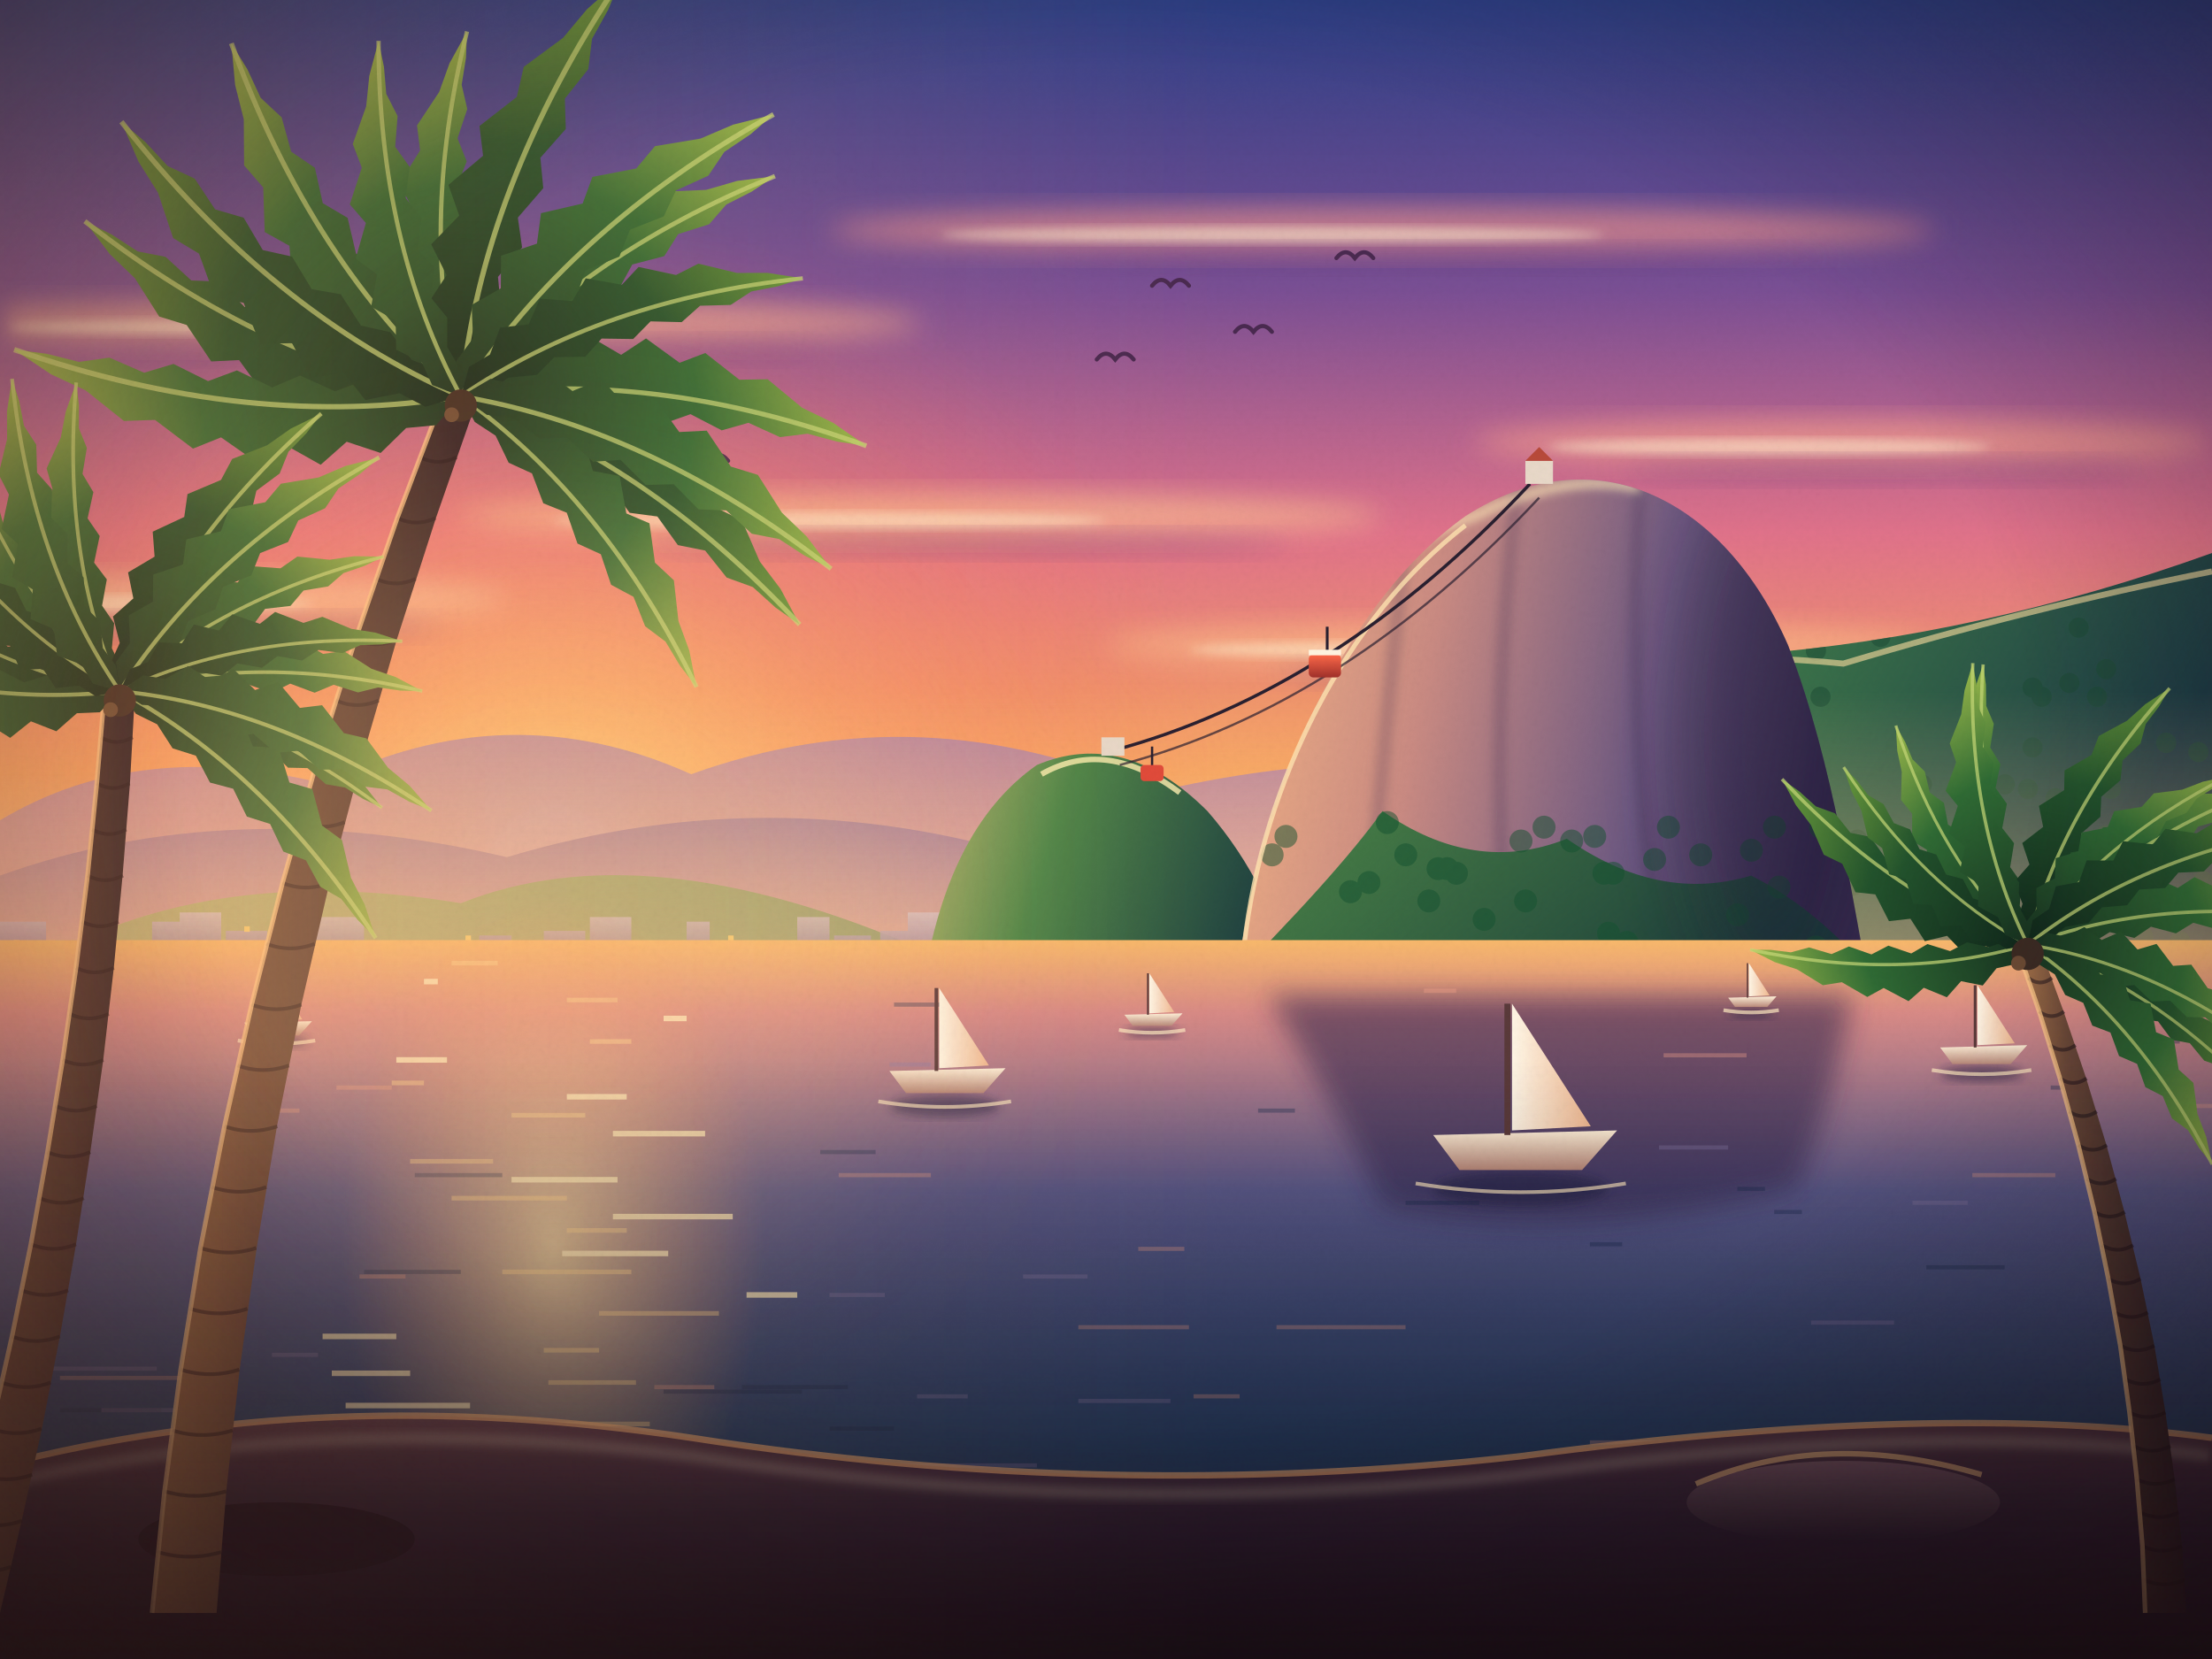
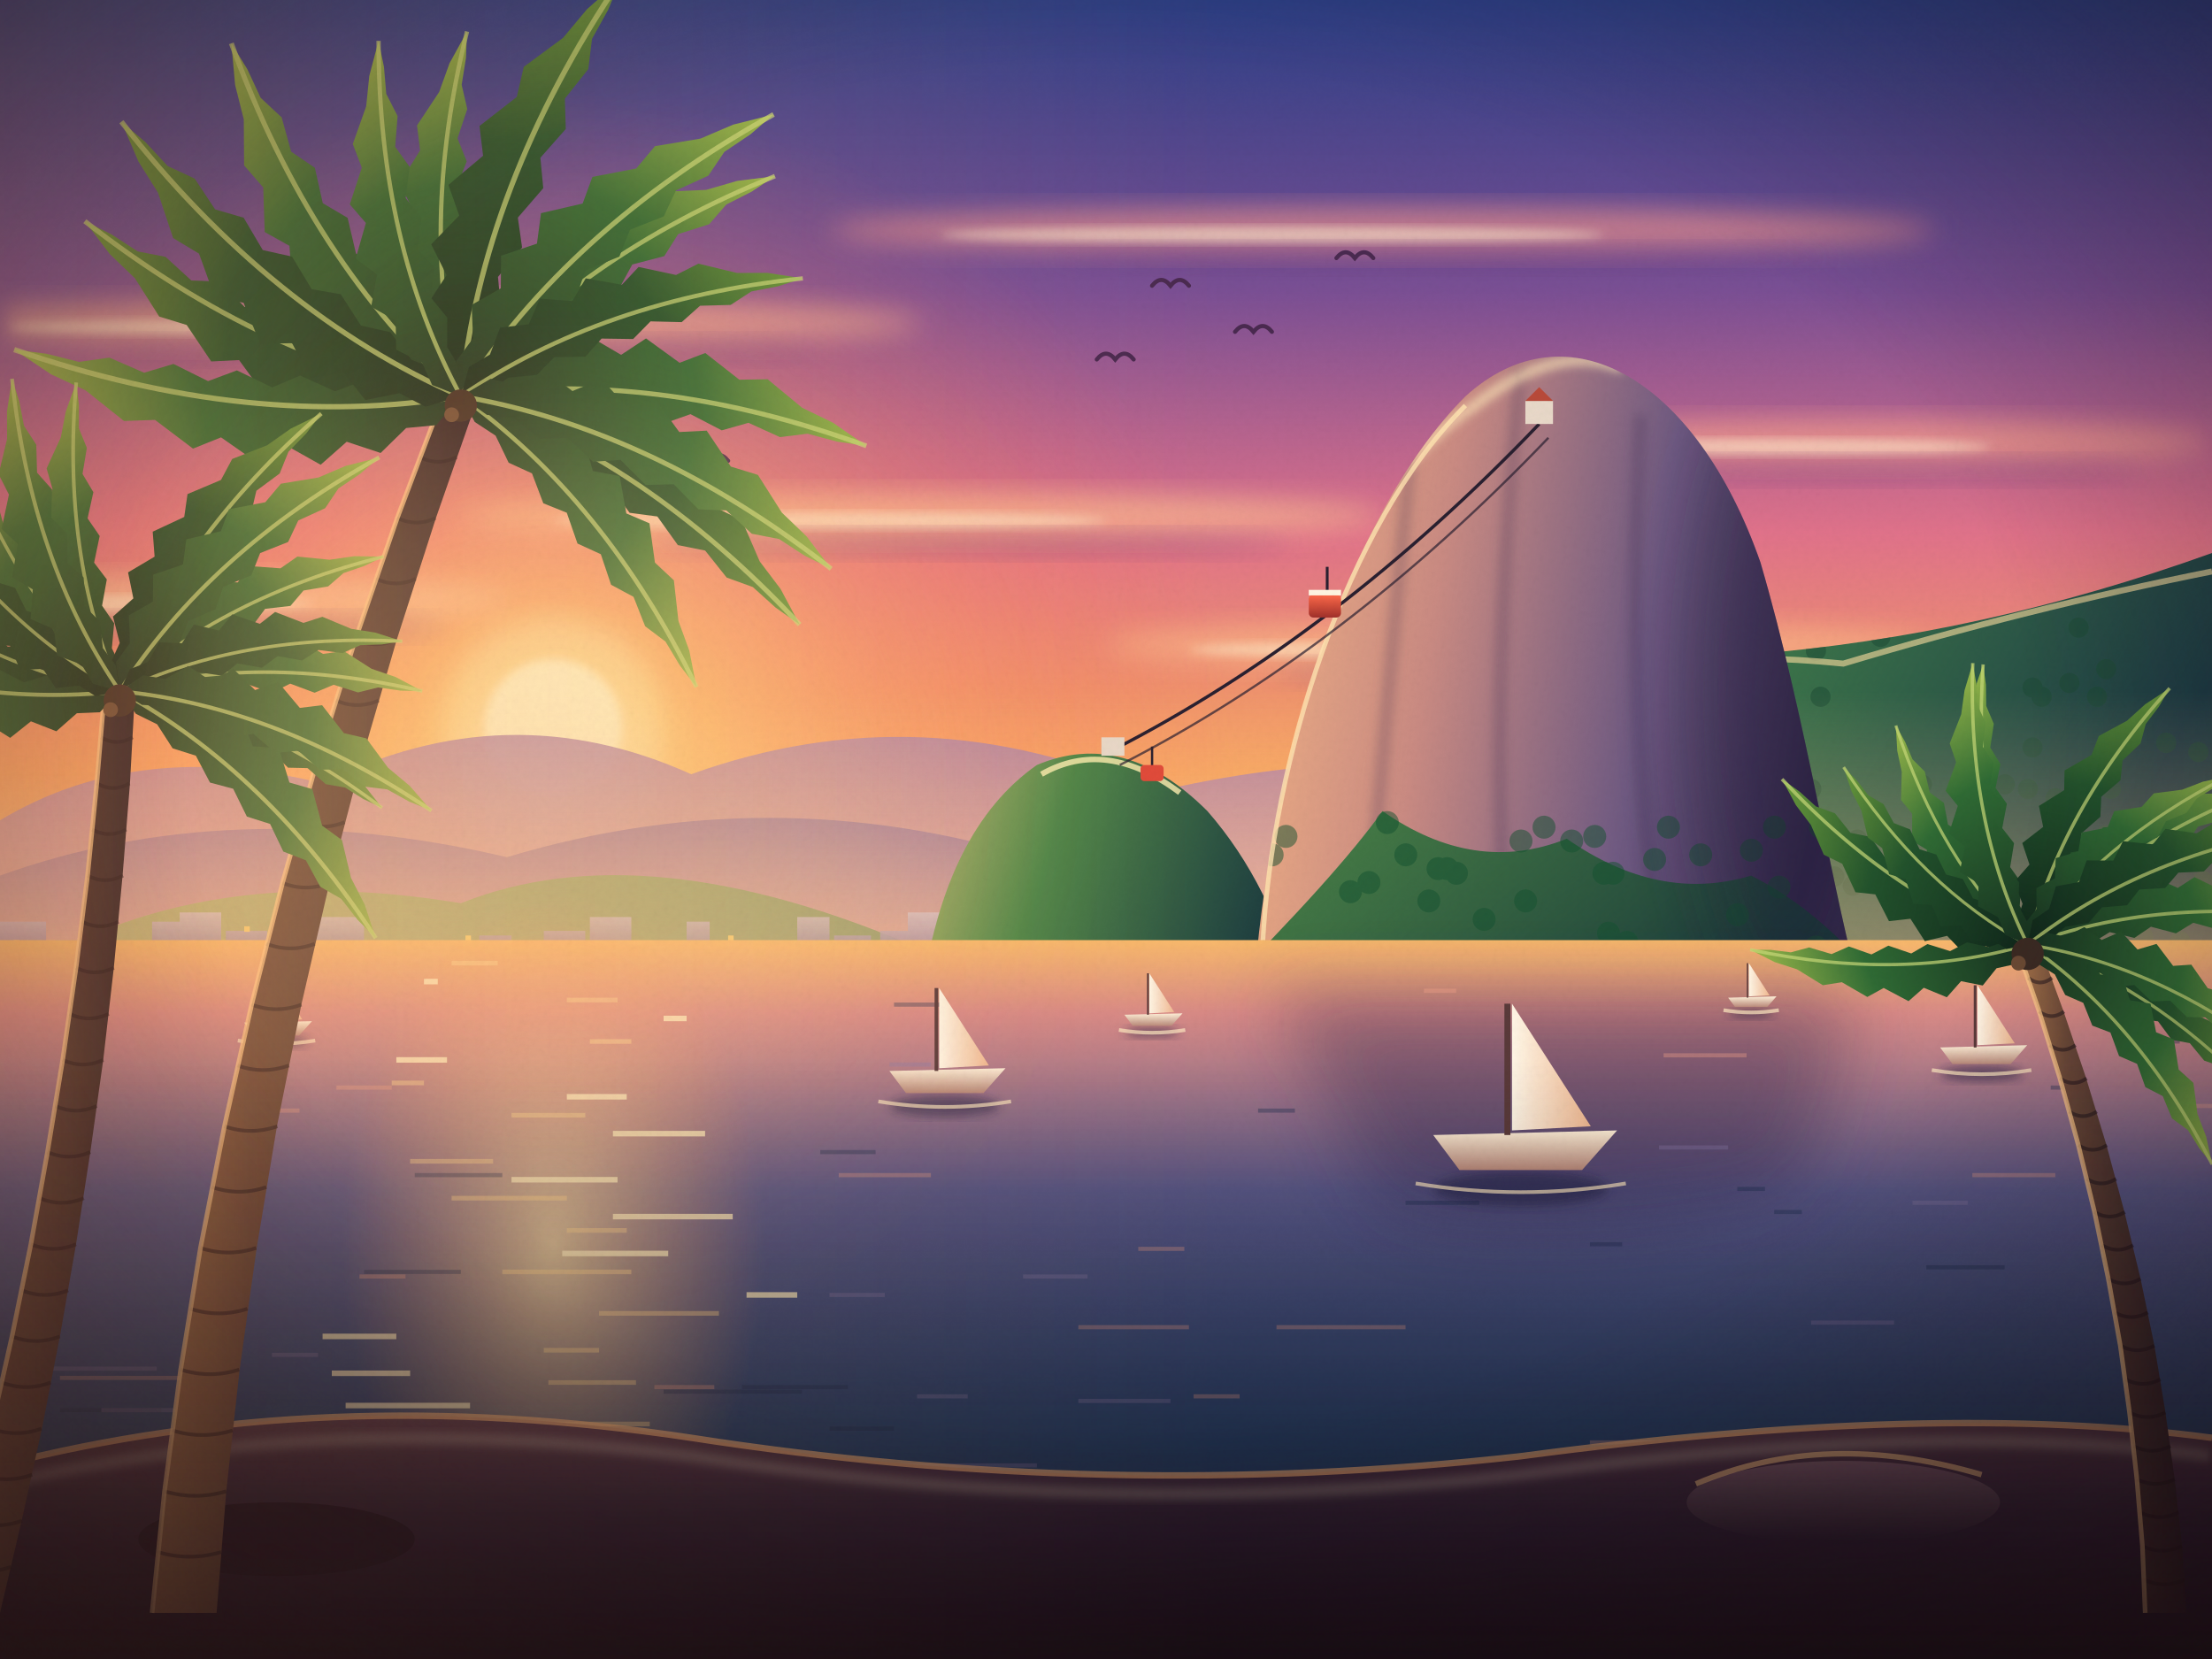
<svg xmlns="http://www.w3.org/2000/svg" viewBox="0 0 480 360" width="480" height="360">
  <defs>
    <filter id="grain" x="0" y="0" width="100%" height="100%">
      <feTurbulence type="fractalNoise" baseFrequency="0.8" numOctaves="2" seed="4" result="n" />
      <feColorMatrix type="saturate" values="0" />
    </filter>
    <filter id="b1" x="-20%" y="-20%" width="140%" height="140%">
      <feGaussianBlur stdDeviation="1" />
    </filter>
    <filter id="b3" x="-30%" y="-30%" width="160%" height="160%">
      <feGaussianBlur stdDeviation="3" />
    </filter>
    <filter id="b8" x="-50%" y="-50%" width="200%" height="200%">
      <feGaussianBlur stdDeviation="8" />
    </filter>
    <filter id="b20" x="-50%" y="-50%" width="200%" height="200%">
      <feGaussianBlur stdDeviation="20" />
    </filter>
    <radialGradient id="vig" cx="50%" cy="45%" r="75%">
      <stop offset="0.55" stop-color="#1a0d10" stop-opacity="0" />
      <stop offset="1" stop-color="#1a0d10" stop-opacity="0.55" />
    </radialGradient>
    <linearGradient id="botdark" x1="0" y1="0" x2="0" y2="1">
      <stop offset="0" stop-color="#1a0d10" stop-opacity="0" />
      <stop offset="1" stop-color="#1a0d10" stop-opacity="0.6" />
    </linearGradient>
    <linearGradient id="g1" x1="0" y1="0" x2="0" y2="1">
      <stop offset="0" stop-color="#2c3f86" />
      <stop offset="0.3" stop-color="#7a4f94" />
      <stop offset="0.55" stop-color="#e0728a" />
      <stop offset="0.8" stop-color="#f7a45e" />
      <stop offset="1" stop-color="#ffd085" />
    </linearGradient>
    <radialGradient id="g2" cx="0.5" cy="0.5" r="0.5">
      <stop offset="0" stop-color="#fff0b8" stop-opacity="1" />
      <stop offset="0.18" stop-color="#ffc870" stop-opacity="0.85" />
      <stop offset="0.5" stop-color="#ff8f5a" stop-opacity="0.35" />
      <stop offset="1" stop-color="#ff6a5a" stop-opacity="0" />
    </radialGradient>
    <linearGradient id="g3" x1="0" y1="0" x2="0" y2="1">
      <stop offset="0" stop-color="#a97ea8" />
      <stop offset="1" stop-color="#e0a0a0" />
    </linearGradient>
    <linearGradient id="g4" x1="0" y1="0" x2="0" y2="1">
      <stop offset="0" stop-color="#8a6a9c" />
      <stop offset="1" stop-color="#d79a98" />
    </linearGradient>
    <linearGradient id="g5" x1="0" y1="0" x2="1" y2="0.3">
      <stop offset="0" stop-color="#86a35a" />
      <stop offset="0.45" stop-color="#3f7a4a" />
      <stop offset="1" stop-color="#1c3a44" />
    </linearGradient>
    <linearGradient id="g6" x1="0" y1="0" x2="1" y2="0.4">
      <stop offset="0" stop-color="#a0b070" />
      <stop offset="1" stop-color="#4a7a52" />
    </linearGradient>
    <linearGradient id="g7" x1="0" y1="0" x2="0" y2="1">
      <stop offset="0" stop-color="#ffc890" stop-opacity="0" />
      <stop offset="1" stop-color="#ffc890" stop-opacity="0.55" />
    </linearGradient>
    <linearGradient id="g8" x1="0" y1="0" x2="0" y2="1">
      <stop offset="0" stop-color="#d8c0c0" />
      <stop offset="1" stop-color="#7a5a7a" />
    </linearGradient>
    <linearGradient id="g9" x1="0" y1="0" x2="1" y2="0.2">
      <stop offset="0" stop-color="#b5b46a" />
      <stop offset="0.4" stop-color="#4f8648" />
      <stop offset="1" stop-color="#1f3f40" />
    </linearGradient>
    <linearGradient id="g10" x1="0" y1="0" x2="1" y2="0.15">
      <stop offset="0" stop-color="#f6b684" />
      <stop offset="0.35" stop-color="#c98a82" />
      <stop offset="0.7" stop-color="#6f5a82" />
      <stop offset="1" stop-color="#35294d" />
    </linearGradient>
    <linearGradient id="g11" x1="0" y1="0" x2="1" y2="0.3">
      <stop offset="0" stop-color="#4f8a48" />
      <stop offset="1" stop-color="#1a3a3a" />
    </linearGradient>
    <linearGradient id="g12" x1="0" y1="0" x2="0" y2="1">
      <stop offset="0" stop-color="#ff6a4a" />
      <stop offset="1" stop-color="#a0302a" />
    </linearGradient>
    <linearGradient id="g13" x1="0" y1="0" x2="0" y2="1">
+       <stop offset="0" stop-color="#6a8a50" />
+       <stop offset="1" stop-color="#1c3a3c" />
+     </linearGradient>
+     <linearGradient id="g14" x1="0" y1="0" x2="0" y2="1">
      <stop offset="0" stop-color="#f8b86c" />
      <stop offset="0.1" stop-color="#d88a86" />
      <stop offset="0.35" stop-color="#5a5a8c" />
      <stop offset="0.7" stop-color="#1f3f68" />
      <stop offset="1" stop-color="#10243e" />
    </linearGradient>
-     <radialGradient id="g14" cx="0.5" cy="0.5" r="0.5">
+     <radialGradient id="g15" cx="0.5" cy="0.5" r="0.5">
      <stop offset="0" stop-color="#ffe2a0" stop-opacity="0.9" />
      <stop offset="1" stop-color="#ff9a5a" stop-opacity="0" />
    </radialGradient>
-     <linearGradient id="g15" x1="0" y1="0" x2="0" y2="1">
+     <linearGradient id="g16" x1="0" y1="0" x2="0" y2="1">
      <stop offset="0" stop-color="#fff0d8" />
      <stop offset="1" stop-color="#b98a7a" />
    </linearGradient>
-     <linearGradient id="g16" x1="0" y1="0" x2="1" y2="0">
+     <linearGradient id="g17" x1="0" y1="0" x2="1" y2="0">
      <stop offset="0" stop-color="#fff6e6" />
      <stop offset="1" stop-color="#f0b890" />
    </linearGradient>
-     <linearGradient id="g17" x1="0" y1="0" x2="0" y2="1">
+     <linearGradient id="g18" x1="0" y1="0" x2="0" y2="1">
      <stop offset="0" stop-color="#5a3a4a" />
      <stop offset="0.4" stop-color="#2e2038" />
      <stop offset="1" stop-color="#120c1c" />
    </linearGradient>
-     <linearGradient id="g18" x1="0" y1="0" x2="0" y2="1">
+     <linearGradient id="g19" x1="0" y1="0" x2="0" y2="1">
      <stop offset="0" stop-color="#7a5a6a" />
      <stop offset="1" stop-color="#241a30" />
    </linearGradient>
-     <linearGradient id="g19" x1="0" y1="0" x2="1" y2="0">
+     <linearGradient id="g20" x1="0" y1="0" x2="1" y2="0">
      <stop offset="0" stop-color="#16301f" />
      <stop offset="0.6" stop-color="#2f6a34" />
      <stop offset="1" stop-color="#9ab84a" />
    </linearGradient>
-     <linearGradient id="g20" x1="0" y1="0" x2="1" y2="0">
+     <linearGradient id="g21" x1="0" y1="0" x2="1" y2="0">
      <stop offset="0" stop-color="#10261a" />
      <stop offset="0.6" stop-color="#22522c" />
      <stop offset="1" stop-color="#6a9a3c" />
    </linearGradient>
-     <linearGradient id="g21" x1="0" y1="0" x2="1" y2="0">
+     <linearGradient id="g22" x1="0" y1="0" x2="1" y2="0">
      <stop offset="0" stop-color="#a8744a" />
      <stop offset="0.3" stop-color="#6a4838" />
      <stop offset="1" stop-color="#251a22" />
    </linearGradient>
-     <linearGradient id="g22" x1="0" y1="0" x2="1" y2="0">
+     <linearGradient id="g23" x1="0" y1="0" x2="1" y2="0">
      <stop offset="0" stop-color="#ff9a5a" stop-opacity="0.22" />
      <stop offset="0.55" stop-color="#ff9a5a" stop-opacity="0" />
    </linearGradient>
-     <path id="f1" d="M0.0 0.0L4.6 -3.4L9.1 -2.8L13.7 -5.6L18.3 -2.8L22.9 -5.3L27.4 -1.2L32.0 -3.0L36.6 2.1L41.1 1.4L45.7 6.9L50.3 7.8L54.9 13.6L59.4 17.1L64.0 22.0L64.0 22.0L59.4 20.3L54.9 18.0L50.3 17.6L45.7 14.2L41.1 14.5L36.6 10.8L32.0 11.4L27.4 7.7L22.9 8.5L18.3 5.0L13.7 5.6L9.1 2.7L4.6 2.6L0.0 0.0Z" fill="url(#g19)" />
-     <path id="f2" d="M0.0 0.0L4.6 -3.4L9.1 -2.8L13.7 -5.6L18.3 -2.8L22.9 -5.3L27.4 -1.2L32.0 -3.0L36.6 2.1L41.1 1.4L45.7 6.9L50.3 7.8L54.9 13.6L59.4 17.1L64.0 22.0L64.0 22.0L59.4 20.3L54.9 18.0L50.3 17.6L45.7 14.2L41.1 14.5L36.6 10.8L32.0 11.4L27.4 7.7L22.9 8.5L18.3 5.0L13.7 5.6L9.1 2.7L4.6 2.6L0.0 0.0Z" fill="url(#g20)" />
+     <path id="f1" d="M0.0 0.0L4.6 -3.4L9.1 -2.8L13.7 -5.6L18.3 -2.8L22.9 -5.3L27.4 -1.2L32.0 -3.0L36.6 2.1L41.1 1.4L45.7 6.9L50.3 7.8L54.9 13.6L59.4 17.1L64.0 22.0L64.0 22.0L59.4 20.3L54.9 18.0L50.3 17.6L45.7 14.2L41.1 14.5L36.6 10.8L32.0 11.4L27.4 7.7L22.9 8.5L18.3 5.0L13.7 5.6L9.1 2.7L4.6 2.6L0.0 0.0Z" fill="url(#g20)" />
+     <path id="f2" d="M0.0 0.0L4.6 -3.4L9.1 -2.8L13.7 -5.6L18.3 -2.8L22.9 -5.3L27.4 -1.2L32.0 -3.0L36.6 2.1L41.1 1.4L45.7 6.9L50.3 7.8L54.9 13.6L59.4 17.1L64.0 22.0L64.0 22.0L59.4 20.3L54.9 18.0L50.3 17.6L45.7 14.2L41.1 14.5L36.6 10.8L32.0 11.4L27.4 7.7L22.9 8.5L18.3 5.0L13.7 5.6L9.1 2.7L4.6 2.6L0.0 0.0Z" fill="url(#g21)" />
    <path id="rb" d="M0 0Q32 2 64 22" fill="none" stroke="#c8d878" stroke-width=".8" opacity=".7" />
  </defs>
  <rect width="480" height="210" fill="url(#g1)" />
-   <circle cx="120" cy="196" r="150" fill="url(#g2)" />
-   <circle cx="120" cy="190" r="15" fill="#fffbe0" filter="url(#b1)" />
-   <circle cx="120" cy="190" r="22" fill="#fff0b0" opacity=".5" filter="url(#b3)" />
+   <circle cx="120" cy="170" r="150" fill="url(#g2)" />
+   <circle cx="120" cy="158" r="15" fill="#fffbe0" filter="url(#b1)" />
+   <circle cx="120" cy="158" r="24" fill="#fff0b0" opacity=".5" filter="url(#b3)" />
  <ellipse cx="90" cy="70" rx="110" ry="5" fill="#ffb690" opacity=".6" filter="url(#b3)" />
  <ellipse cx="68" cy="71" rx="66" ry="1.8" fill="#fff2d0" opacity=".55" filter="url(#b1)" />
  <ellipse cx="101" cy="76" rx="77" ry="2.5" fill="#6a3a7a" opacity=".35" filter="url(#b3)" />
  <ellipse cx="300" cy="50" rx="120" ry="5" fill="#ff9a8a" opacity=".6" filter="url(#b3)" />
  <ellipse cx="276" cy="51" rx="72" ry="1.8" fill="#fff2d0" opacity=".55" filter="url(#b1)" />
  <ellipse cx="312" cy="56" rx="84" ry="2.5" fill="#6a3a7a" opacity=".35" filter="url(#b3)" />
  <ellipse cx="200" cy="112" rx="100" ry="5" fill="#ffc890" opacity=".6" filter="url(#b3)" />
  <ellipse cx="180" cy="113" rx="60" ry="1.8" fill="#fff2d0" opacity=".55" filter="url(#b1)" />
  <ellipse cx="210" cy="118" rx="70" ry="2.5" fill="#6a3a7a" opacity=".35" filter="url(#b3)" />
  <ellipse cx="400" cy="96" rx="80" ry="5" fill="#ffa88c" opacity=".6" filter="url(#b3)" />
  <ellipse cx="384" cy="97" rx="48" ry="1.8" fill="#fff2d0" opacity=".55" filter="url(#b1)" />
  <ellipse cx="408" cy="102" rx="56" ry="2.5" fill="#6a3a7a" opacity=".35" filter="url(#b3)" />
  <ellipse cx="40" cy="130" rx="70" ry="5" fill="#ffd0a0" opacity=".6" filter="url(#b3)" />
  <ellipse cx="26" cy="131" rx="42" ry="1.8" fill="#fff2d0" opacity=".55" filter="url(#b1)" />
  <ellipse cx="47" cy="136" rx="49" ry="2.5" fill="#6a3a7a" opacity=".35" filter="url(#b3)" />
  <ellipse cx="330" cy="140" rx="90" ry="5" fill="#ffc08a" opacity=".6" filter="url(#b3)" />
  <ellipse cx="312" cy="141" rx="54" ry="1.8" fill="#fff2d0" opacity=".55" filter="url(#b1)" />
  <ellipse cx="339" cy="146" rx="62" ry="2.5" fill="#6a3a7a" opacity=".35" filter="url(#b3)" />
  <path d="M250 62q2 -2.5 4 0q2 -2.5 4 0M268 72q2 -2.5 4 0q2 -2.5 4 0M238 78q2 -2.5 4 0q2 -2.5 4 0M290 56q2 -2.5 4 0q2 -2.5 4 0M150 100q2 -2.5 4 0q2 -2.5 4 0M166 92q2 -2.5 4 0q2 -2.5 4 0" fill="none" stroke="#4a2a50" stroke-width=".9" stroke-linecap="round" />
  <path d="M0 178Q30 160 70 170Q110 150 150 168Q200 150 250 172Q300 160 350 170L480 168L480 210L0 210Z" fill="url(#g3)" opacity=".85" />
  <path d="M0 190Q50 172 110 186Q170 168 230 188L230 214L0 214Z" fill="url(#g4)" opacity=".9" />
  <path d="M300 214Q320 150 380 142Q430 138 480 120L480 214Z" fill="url(#g5)" />
  <path d="M0 214Q40 186 100 196Q140 180 200 206L230 214Z" fill="url(#g6)" />
  <clipPath id="mhc">
    <path d="M300 214Q320 150 380 142Q430 138 480 120L480 214Z" />
  </clipPath>
  <path clip-path="url(#mhc)" d="M338 185a2.2 2.2 0 1 0 .1 0M417 168a2.2 2.2 0 1 0 .1 0M346 193a2.2 2.2 0 1 0 .1 0M446 171a2.2 2.2 0 1 0 .1 0M395 149a2.2 2.2 0 1 0 .1 0M311 160a2.2 2.2 0 1 0 .1 0M408 136a2.2 2.2 0 1 0 .1 0M443 149a2.2 2.2 0 1 0 .1 0M349 133a2.2 2.2 0 1 0 .1 0M478 189a2.2 2.2 0 1 0 .1 0M457 179a2.2 2.2 0 1 0 .1 0M316 156a2.2 2.2 0 1 0 .1 0M394 139a2.2 2.2 0 1 0 .1 0M470 159a2.2 2.2 0 1 0 .1 0M336 195a2.2 2.2 0 1 0 .1 0M331 204a2.2 2.2 0 1 0 .1 0M386 174a2.2 2.2 0 1 0 .1 0M368 169a2.2 2.2 0 1 0 .1 0M341 133a2.2 2.2 0 1 0 .1 0M455 149a2.2 2.2 0 1 0 .1 0M441 147a2.2 2.2 0 1 0 .1 0M473 202a2.2 2.2 0 1 0 .1 0M437 191a2.2 2.2 0 1 0 .1 0M408 188a2.2 2.2 0 1 0 .1 0M331 168a2.2 2.2 0 1 0 .1 0M449 146a2.2 2.2 0 1 0 .1 0M465 201a2.2 2.2 0 1 0 .1 0M379 159a2.2 2.2 0 1 0 .1 0M386 161a2.2 2.2 0 1 0 .1 0M477 161a2.2 2.2 0 1 0 .1 0M315 137a2.2 2.2 0 1 0 .1 0M431 209a2.2 2.2 0 1 0 .1 0M393 169a2.2 2.2 0 1 0 .1 0M402 190a2.2 2.2 0 1 0 .1 0M347 179a2.2 2.2 0 1 0 .1 0M403 180a2.2 2.2 0 1 0 .1 0M340 144a2.2 2.2 0 1 0 .1 0M368 204a2.2 2.2 0 1 0 .1 0M368 178a2.2 2.2 0 1 0 .1 0M362 138a2.2 2.2 0 1 0 .1 0M321 195a2.2 2.2 0 1 0 .1 0M441 160a2.2 2.2 0 1 0 .1 0M425 184a2.2 2.2 0 1 0 .1 0M461 207a2.2 2.2 0 1 0 .1 0M378 209a2.2 2.2 0 1 0 .1 0M472 177a2.2 2.2 0 1 0 .1 0M458 169a2.2 2.2 0 1 0 .1 0M373 150a2.2 2.2 0 1 0 .1 0M457 143a2.2 2.2 0 1 0 .1 0M322 194a2.2 2.2 0 1 0 .1 0M440 169a2.2 2.2 0 1 0 .1 0M451 134a2.2 2.2 0 1 0 .1 0M353 153a2.2 2.2 0 1 0 .1 0M380 144a2.2 2.2 0 1 0 .1 0M322 157a2.2 2.2 0 1 0 .1 0M461 209a2.2 2.2 0 1 0 .1 0M435 168a2.2 2.2 0 1 0 .1 0M352 207a2.2 2.2 0 1 0 .1 0M398 188a2.2 2.2 0 1 0 .1 0M315 147a2.2 2.2 0 1 0 .1 0" fill="#1c4a34" opacity=".5" />
  <path d="M330 150Q360 140 400 144Q440 132 480 124" fill="none" stroke="#ffe0a0" stroke-width="1.3" opacity=".6" />
  <rect y="150" width="480" height="64" fill="url(#g7)" />
  <path d="M0 214v-14h10v14zM12 214v-10h9v10zM22 214v-9h10v9zM33 214v-14h7v14zM39 214v-16h9v16zM49 214v-12h9v12zM59 214v-9h9v9zM68 214v-15h11v15zM79 214v-7h6v7zM85 214v-7h8v7zM94 214v-7h9v7zM104 214v-11h7v11zM112 214v-8h6v8zM118 214v-12h9v12zM128 214v-15h9v15zM139 214v-6h10v6zM149 214v-14h5v14zM155 214v-9h9v9zM166 214v-6h7v6zM173 214v-15h7v15zM181 214v-11h8v11zM191 214v-12h6v12zM197 214v-16h9v16zM207 214v-11h9v11zM218 214v-14h5v14zM225 214v-9h7v9zM234 214v-7h6v7z" fill="url(#g8)" opacity=".85" />
  <path d="M188 209h1.2v1.2h-1.2zM104 207h1.2v1.2h-1.2zM7 208h1.2v1.2h-1.2zM103 206h1.2v1.2h-1.2zM91 205h1.2v1.2h-1.2zM53 201h1.2v1.2h-1.2zM101 203h1.2v1.2h-1.2zM163 210h1.2v1.2h-1.2zM167 205h1.2v1.2h-1.2zM56 205h1.2v1.2h-1.2zM113 208h1.2v1.2h-1.2zM222 201h1.2v1.2h-1.2zM111 206h1.2v1.2h-1.2zM166 211h1.2v1.2h-1.2zM180 208h1.2v1.2h-1.2zM175 208h1.2v1.2h-1.2zM198 208h1.2v1.2h-1.2zM158 203h1.2v1.2h-1.2zM211 205h1.2v1.2h-1.2zM142 210h1.2v1.2h-1.2zM222 212h1.2v1.2h-1.2zM3 204h1.2v1.2h-1.2zM73 205h1.2v1.2h-1.2zM35 207h1.2v1.2h-1.2zM20 204h1.2v1.2h-1.2zM217 209h1.2v1.2h-1.2z" fill="#ffd070" opacity=".9" />
  <path d="M200 216Q205 180 225 166Q244 158 262 176Q276 192 282 216Z" fill="url(#g9)" />
  <path d="M226 168Q240 160 256 172" fill="none" stroke="#fff0b0" stroke-width="1.2" opacity=".8" />
-   <path d="M268 216C272 176 290 132 318 112C346 94 374 108 388 140C398 166 402 196 406 216Z" fill="url(#g10)" />
+   <path d="M272 216C275 168 292 112 318 86C340 66 368 82 382 122C392 156 398 196 404 216Z" fill="url(#g10)" />
  <clipPath id="slc">
-     <path d="M268 216C272 176 290 132 318 112C346 94 374 108 388 140C398 166 402 196 406 216Z" />
+     <path d="M272 216C275 168 292 112 318 86C340 66 368 82 382 122C392 156 398 196 404 216Z" />
  </clipPath>
  <g clip-path="url(#slc)">
-     <path d="M306 108Q300 160 296 216M330 100Q322 160 328 216M356 104Q352 160 362 216" stroke="#3a2a4c" stroke-width="3" opacity=".22" fill="none" filter="url(#b1)" />
+     <path d="M306 100Q300 160 296 216M330 80Q322 160 328 216M356 90Q352 160 362 216" stroke="#3a2a4c" stroke-width="3" opacity=".22" fill="none" filter="url(#b1)" />
    <path d="M264 216Q290 190 300 176Q320 190 340 182Q360 196 380 190Q396 198 410 216Z" fill="url(#g11)" />
    <path d="M330 180a2.5 2.5 0 1 0 .1 0M394 203a2.5 2.5 0 1 0 .1 0M297 189a2.5 2.5 0 1 0 .1 0M353 202a2.5 2.5 0 1 0 .1 0M304 212a2.5 2.5 0 1 0 .1 0M312 186a2.5 2.5 0 1 0 .1 0M380 182a2.5 2.5 0 1 0 .1 0M359 184a2.5 2.5 0 1 0 .1 0M348 187a2.5 2.5 0 1 0 .1 0M319 212a2.5 2.5 0 1 0 .1 0M331 193a2.5 2.5 0 1 0 .1 0M350 187a2.5 2.5 0 1 0 .1 0M293 191a2.5 2.5 0 1 0 .1 0M305 183a2.5 2.5 0 1 0 .1 0M395 177a2.5 2.5 0 1 0 .1 0M375 212a2.5 2.5 0 1 0 .1 0M362 177a2.5 2.5 0 1 0 .1 0M335 177a2.5 2.5 0 1 0 .1 0M349 203a2.5 2.5 0 1 0 .1 0M301 176a2.5 2.5 0 1 0 .1 0M341 180a2.5 2.5 0 1 0 .1 0M310 193a2.5 2.5 0 1 0 .1 0M386 190a2.5 2.5 0 1 0 .1 0M288 206a2.5 2.5 0 1 0 .1 0M377 196a2.5 2.5 0 1 0 .1 0M276 183a2.5 2.5 0 1 0 .1 0M322 197a2.5 2.5 0 1 0 .1 0M299 206a2.5 2.5 0 1 0 .1 0M380 211a2.5 2.5 0 1 0 .1 0M385 177a2.5 2.5 0 1 0 .1 0M346 179a2.5 2.5 0 1 0 .1 0M387 204a2.5 2.5 0 1 0 .1 0M369 183a2.5 2.5 0 1 0 .1 0M278 207a2.5 2.5 0 1 0 .1 0M349 200a2.5 2.5 0 1 0 .1 0M331 206a2.5 2.5 0 1 0 .1 0M314 186a2.5 2.5 0 1 0 .1 0M316 187a2.5 2.5 0 1 0 .1 0M352 210a2.5 2.5 0 1 0 .1 0M279 179a2.5 2.5 0 1 0 .1 0" fill="#14522f" opacity=".5" />
-     <path d="M290 136Q300 118 320 112Q340 102 356 106" fill="none" stroke="#ffe8b8" stroke-width="2" opacity=".75" filter="url(#b1)" />
-     <ellipse cx="385" cy="160" rx="22" ry="60" fill="#1a1230" opacity=".35" filter="url(#b8)" />
-   </g>
-   <path d="M270 205C274 170 292 134 318 114" fill="none" stroke="#ffe3b0" stroke-width="1" opacity=".8" />
-   <path d="M241 163Q290 150 332 105" fill="none" stroke="#2a2030" stroke-width=".7" />
-   <path d="M243 166Q292 153 334 108" fill="none" stroke="#2a2030" stroke-width=".5" opacity=".7" />
+     <path d="M292 120Q302 100 320 88Q338 74 352 80" fill="none" stroke="#ffe8b8" stroke-width="2" opacity=".75" filter="url(#b1)" />
+     <ellipse cx="388" cy="150" rx="22" ry="70" fill="#1a1230" opacity=".35" filter="url(#b8)" />
+   </g>
+   <path d="M274 205C276 165 292 114 318 88" fill="none" stroke="#ffe3b0" stroke-width="1" opacity=".8" />
+   <path d="M241 163Q290 138 334 92" fill="none" stroke="#2a2030" stroke-width=".7" />
+   <path d="M243 166Q292 141 336 95" fill="none" stroke="#2a2030" stroke-width=".5" opacity=".7" />
  <rect x="239" y="160" width="5" height="4" fill="#e8d8c8" />
-   <rect x="331" y="100" width="6" height="5" fill="#e8d8c8" />
-   <path d="M331 100l3-3 3 3z" fill="#b84a3a" />
-   <path d="M288 136v6" stroke="#2a2030" stroke-width=".6" />
-   <rect x="284" y="142" width="7" height="5" rx="1" fill="url(#g12)" />
-   <rect x="284" y="141" width="7" height="1.2" fill="#fff4e0" />
+   <rect x="331" y="87" width="6" height="5" fill="#e8d8c8" />
+   <path d="M331 87l3-3 3 3z" fill="#b84a3a" />
+   <path d="M288 123v6" stroke="#2a2030" stroke-width=".6" />
+   <rect x="284" y="129" width="7" height="5" rx="1" fill="url(#g12)" />
+   <rect x="284" y="128" width="7" height="1.2" fill="#fff4e0" />
  <path d="M250 162v5" stroke="#2a2030" stroke-width=".5" />
  <rect x="247.5" y="166" width="5" height="3.5" rx=".8" fill="#e04a3a" />
-   <rect y="204" width="480" height="156" fill="url(#g13)" />
-   <path d="M275 216Q290 240 300 262Q340 270 390 258Q398 238 402 216Z" fill="#2e2248" opacity=".55" filter="url(#b3)" />
-   <ellipse cx="120" cy="270" rx="46" ry="76" fill="url(#g14)" opacity=".85" />
+   <path d="M262 216Q300 208 330 212Q370 206 420 212L430 216Z" fill="url(#g13)" />
+   <rect y="204" width="480" height="156" fill="url(#g14)" />
+   <path d="M275 216Q290 240 300 262Q340 270 390 258Q398 238 402 216Z" fill="#2e2248" opacity=".4" filter="url(#b8)" />
+   <ellipse cx="120" cy="270" rx="46" ry="76" fill="url(#g15)" opacity=".85" />
  <path d="M92 213h3M144 221h5M86 230h11M123 238h13M133 246h20M111 256h23M133 264h26M122 272h23M162 281h11M70 290h16M72 298h17M75 305h27M64 315h24M121 323h33M116 331h18M131 339h38M137 347h10" stroke="#fff0c0" stroke-width="1.2" opacity=".8" />
  <path d="M98 209h10M123 217h11M128 226h9M85 235h7M111 242h16M89 252h18M98 260h25M123 267h13M109 276h28M130 285h26M118 293h12M119 300h19M105 309h36M126 318h22M94 326h23M156 335h10M80 344h46" stroke="#ffd890" stroke-width="1" opacity=".45" />
  <path d="M277 288h28M13 299h28M361 229h14M142 301h13M370 229h9M247 271h10M309 215h7M73 236h12M54 241h11M259 303h10M345 313h21M234 288h24M72 310h16M325 247h17M78 277h10M162 325h27M87 329h19M428 255h18M182 255h20M473 240h14" stroke="#f3a48a" stroke-width=".9" opacity=".35" />
  <path d="M418 275h17M345 270h7M180 310h14M446 315h13M161 301h23M405 213h5M305 261h16M433 313h27M79 276h21M144 302h30M273 241h8M377 258h6M194 218h11M445 236h5M178 250h12M385 263h6M467 226h6M90 255h19M463 323h15M422 337h17M13 306h22M419 315h31" stroke="#14284a" stroke-width=".9" opacity=".35" />
  <path d="M222 277h14M37 328h18M199 303h11M10 297h24M234 304h20M193 231h9M59 294h10M393 287h18M192 318h33M415 261h12M22 306h23M180 281h12M360 249h15" stroke="#8a7aa8" stroke-width=".9" opacity=".35" />
  <ellipse cx="205" cy="240" rx="12" ry="2.4" fill="#1a1a40" opacity=".5" filter="url(#b1)" />
-   <path d="M193.0 232.4L218.2 231.8L213.4 237.2L196.6 237.2Z" fill="url(#g15)" />
-   <path d="M203.8 231.8L203.8 214.4L214.6 231.2Z" fill="url(#g16)" />
+   <path d="M193.0 232.4L218.2 231.8L213.4 237.2L196.6 237.2Z" fill="url(#g16)" />
+   <path d="M203.8 231.8L203.8 214.4L214.6 231.2Z" fill="url(#g17)" />
  <path d="M203.2 232.4v-18.0" stroke="#5a3a3a" stroke-width="0.8" />
  <path d="M190.6 239.0q14.4 2.4 28.8 0" stroke="#ffe8c0" stroke-width=".8" fill="none" opacity=".7" />
  <ellipse cx="330" cy="258" rx="19" ry="3.8" fill="#1a1a40" opacity=".5" filter="url(#b1)" />
-   <path d="M311.0 246.3L350.9 245.3L343.3 253.9L316.7 253.9Z" fill="url(#g15)" />
-   <path d="M328.1 245.3L328.1 217.8L345.2 244.4Z" fill="url(#g16)" />
+   <path d="M311.0 246.3L350.9 245.3L343.3 253.9L316.7 253.9Z" fill="url(#g16)" />
+   <path d="M328.1 245.3L328.1 217.8L345.2 244.4Z" fill="url(#g17)" />
  <path d="M327.1 246.3v-28.5" stroke="#5a3a3a" stroke-width="1.3" />
  <path d="M307.2 256.8q22.8 3.8 45.6 0" stroke="#ffe8c0" stroke-width=".8" fill="none" opacity=".7" />
  <ellipse cx="430" cy="233" rx="9" ry="1.8" fill="#1a1a40" opacity=".5" filter="url(#b1)" />
-   <path d="M421.0 227.3L439.9 226.8L436.3 230.9L423.7 230.9Z" fill="url(#g15)" />
-   <path d="M429.1 226.8L429.1 213.8L437.2 226.4Z" fill="url(#g16)" />
+   <path d="M421.0 227.3L439.9 226.8L436.3 230.9L423.7 230.9Z" fill="url(#g16)" />
+   <path d="M429.1 226.8L429.1 213.8L437.2 226.4Z" fill="url(#g17)" />
  <path d="M428.6 227.3v-13.5" stroke="#5a3a3a" stroke-width="0.6" />
  <path d="M419.2 232.2q10.8 1.8 21.6 0" stroke="#ffe8c0" stroke-width=".8" fill="none" opacity=".7" />
  <ellipse cx="250" cy="224" rx="6" ry="1.2" fill="#1a1a40" opacity=".5" filter="url(#b1)" />
-   <path d="M244.0 220.2L256.6 219.9L254.2 222.6L245.8 222.6Z" fill="url(#g15)" />
-   <path d="M249.4 219.9L249.4 211.2L254.8 219.6Z" fill="url(#g16)" />
+   <path d="M244.0 220.2L256.6 219.9L254.2 222.6L245.8 222.6Z" fill="url(#g16)" />
+   <path d="M249.4 219.9L249.4 211.2L254.8 219.6Z" fill="url(#g17)" />
  <path d="M249.1 220.2v-9.0" stroke="#5a3a3a" stroke-width="0.4" />
  <path d="M242.8 223.5q7.2 1.2 14.4 0" stroke="#ffe8c0" stroke-width=".8" fill="none" opacity=".7" />
  <ellipse cx="60" cy="226" rx="7" ry="1.4" fill="#1a1a40" opacity=".5" filter="url(#b1)" />
-   <path d="M53.0 221.9L67.7 221.6L64.9 224.7L55.1 224.7Z" fill="url(#g15)" />
-   <path d="M59.3 221.6L59.3 211.4L65.6 221.2Z" fill="url(#g16)" />
+   <path d="M53.0 221.9L67.7 221.6L64.9 224.7L55.1 224.7Z" fill="url(#g16)" />
+   <path d="M59.3 221.6L59.3 211.4L65.6 221.2Z" fill="url(#g17)" />
  <path d="M59.0 221.9v-10.5" stroke="#5a3a3a" stroke-width="0.5" />
  <path d="M51.6 225.8q8.4 1.4 16.8 0" stroke="#ffe8c0" stroke-width=".8" fill="none" opacity=".7" />
  <ellipse cx="380" cy="220" rx="5" ry="1.0" fill="#1a1a40" opacity=".5" filter="url(#b1)" />
-   <path d="M375.0 216.5L385.5 216.2L383.5 218.5L376.5 218.5Z" fill="url(#g15)" />
-   <path d="M379.5 216.2L379.5 209.0L384.0 216.0Z" fill="url(#g16)" />
+   <path d="M375.0 216.5L385.5 216.2L383.5 218.5L376.5 218.5Z" fill="url(#g16)" />
+   <path d="M379.5 216.2L379.5 209.0L384.0 216.0Z" fill="url(#g17)" />
  <path d="M379.2 216.5v-7.5" stroke="#5a3a3a" stroke-width="0.3" />
  <path d="M374.0 219.2q6.0 1.0 12.0 0" stroke="#ffe8c0" stroke-width=".8" fill="none" opacity=".7" />
-   <path d="M0 318Q70 300 150 312Q240 326 330 316Q420 304 480 312L480 360L0 360Z" fill="url(#g17)" />
+   <path d="M0 318Q70 300 150 312Q240 326 330 316Q420 304 480 312L480 360L0 360Z" fill="url(#g18)" />
  <path d="M0 318Q70 300 150 312Q240 326 330 316Q420 304 480 312" fill="none" stroke="#ffb878" stroke-width="1.4" opacity=".7" />
  <path d="M0 322Q70 306 150 316Q240 330 330 320Q420 308 480 316" fill="none" stroke="#fff0d0" stroke-width="2" opacity=".35" filter="url(#b1)" />
-   <ellipse cx="400" cy="326" rx="34" ry="9" fill="url(#g18)" />
+   <ellipse cx="400" cy="326" rx="34" ry="9" fill="url(#g19)" />
  <ellipse cx="60" cy="334" rx="30" ry="8" fill="#1a1022" />
  <path d="M368 322Q396 310 430 320" fill="none" stroke="#ffc888" stroke-width="1.2" opacity=".7" />
-   <path d="M33.0 350.0L35.7 323.6L39.2 297.2L43.5 270.8L48.7 244.4L54.6 218.0L61.3 191.6L68.8 165.2L77.1 138.8L86.2 112.4L96.2 86.0L103.8 86.0L94.6 112.4L86.1 138.8L78.4 165.2L71.5 191.6L65.4 218.0L60.1 244.4L55.7 270.8L52.0 297.2L49.1 323.6L47.0 350.0 Z" fill="url(#g21)" />
+   <path d="M33.0 350.0L35.7 323.6L39.2 297.2L43.5 270.8L48.7 244.4L54.6 218.0L61.3 191.6L68.8 165.2L77.1 138.8L86.2 112.4L96.2 86.0L103.8 86.0L94.6 112.4L86.1 138.8L78.4 165.2L71.5 191.6L65.4 218.0L60.1 244.4L55.7 270.8L52.0 297.2L49.1 323.6L47.0 350.0 Z" fill="url(#g22)" />
  <path d="M34.3 336.8q6.8 2 13.7 0M35.7 323.6q6.7 2 13.4 0M37.4 310.4q6.5 2 13.1 0M39.2 297.2q6.4 2 12.7 0M41.3 284.0q6.2 2 12.4 0M43.5 270.8q6.1 2 12.1 0M46.0 257.6q5.9 2 11.8 0M48.7 244.4q5.7 2 11.5 0M51.5 231.2q5.6 2 11.2 0M54.6 218.0q5.4 2 10.8 0M57.8 204.8q5.3 2 10.5 0M61.3 191.6q5.1 2 10.2 0M64.9 178.4q5.0 2 9.9 0M68.8 165.2q4.8 2 9.6 0M72.9 152.0q4.6 2 9.3 0M77.1 138.8q4.5 2 9.0 0M81.6 125.6q4.3 2 8.6 0M86.2 112.4q4.2 2 8.3 0M91.1 99.2q4.0 2 8.0 0" stroke="#1a1018" stroke-width=".8" opacity=".5" fill="none" />
  <path d="M33.0 350.0L35.7 323.6L39.2 297.2L43.5 270.8L48.7 244.4L54.6 218.0L61.3 191.6L68.8 165.2L77.1 138.8L86.2 112.4L96.2 86.0" stroke="#ffc888" stroke-width="1" fill="none" opacity=".75" />
  <g transform="translate(100 86) rotate(-174) scale(1.33 1.33)">
    <use href="#f2" />
    <use href="#rb" />
  </g>
  <g transform="translate(100 86) rotate(-142) scale(1.35 1.35)">
    <use href="#f1" />
    <use href="#rb" />
  </g>
  <g transform="translate(100 86) rotate(-108) scale(1.17 1.17)">
    <use href="#f1" />
    <use href="#rb" />
  </g>
  <g transform="translate(100 86) rotate(-88) scale(1.43 1.43)">
    <use href="#f2" />
    <use href="#rb" />
  </g>
  <g transform="translate(100 86) rotate(-54) scale(1.23 1.23)">
    <use href="#f1" />
    <use href="#rb" />
  </g>
  <g transform="translate(100 86) rotate(-12) scale(1.31 1.31)">
    <use href="#f1" />
    <use href="#rb" />
  </g>
  <g transform="translate(100 86) rotate(15) scale(1.31 1.31)">
    <use href="#f2" />
    <use href="#rb" />
  </g>
  <g transform="translate(100 86) rotate(32) scale(1.20 1.20)">
    <use href="#f1" />
    <use href="#rb" />
  </g>
  <g transform="translate(100 86) rotate(-193) scale(1.44 1.44)">
    <use href="#f1" />
    <use href="#rb" />
  </g>
  <g transform="translate(100 86) rotate(-160) scale(1.40 1.40)">
    <use href="#f2" />
    <use href="#rb" />
  </g>
  <g transform="translate(100 86) rotate(-122) scale(1.17 1.17)">
    <use href="#f1" />
    <use href="#rb" />
  </g>
  <g transform="translate(100 86) rotate(-61) scale(1.35 1.35)">
    <use href="#f1" />
    <use href="#rb" />
  </g>
  <g transform="translate(100 86) rotate(-38) scale(1.16 1.16)">
    <use href="#f2" />
    <use href="#rb" />
  </g>
  <g transform="translate(100 86) rotate(6) scale(1.31 1.31)">
    <use href="#f1" />
    <use href="#rb" />
  </g>
  <circle cx="100" cy="88" r="3.5" fill="#3a2a22" />
  <circle cx="98" cy="90" r="1.6" fill="#6a4a34" />
-   <path d="M-12.0 350.0L-6.7 330.0L-1.9 310.0L2.6 290.0L6.7 270.0L10.3 250.0L13.6 230.0L16.5 210.0L19.0 190.0L21.0 170.0L22.7 150.0L29.3 150.0L28.2 170.0L26.6 190.0L24.7 210.0L22.4 230.0L19.6 250.0L16.5 270.0L13.0 290.0L9.1 310.0L4.7 330.0L0.0 350.0 Z" fill="url(#g21)" />
+   <path d="M-12.0 350.0L-6.7 330.0L-1.9 310.0L2.6 290.0L6.7 270.0L10.3 250.0L13.6 230.0L16.5 210.0L19.0 190.0L21.0 170.0L22.7 150.0L29.3 150.0L28.2 170.0L26.6 190.0L24.7 210.0L22.4 230.0L19.6 250.0L16.5 270.0L13.0 290.0L9.1 310.0L4.7 330.0L0.0 350.0 Z" fill="url(#g22)" />
  <path d="M-9.3 340.0q5.9 2 11.7 0M-6.7 330.0q5.7 2 11.5 0M-4.2 320.0q5.6 2 11.2 0M-1.9 310.0q5.5 2 10.9 0M0.4 300.0q5.3 2 10.6 0M2.6 290.0q5.2 2 10.4 0M4.7 280.0q5.1 2 10.1 0M6.7 270.0q4.9 2 9.8 0M8.6 260.0q4.8 2 9.6 0M10.3 250.0q4.7 2 9.3 0M12.0 240.0q4.5 2 9.0 0M13.6 230.0q4.4 2 8.8 0M15.1 220.0q4.2 2 8.5 0M16.5 210.0q4.1 2 8.2 0M17.8 200.0q4.0 2 7.9 0M19.0 190.0q3.8 2 7.7 0M20.0 180.0q3.7 2 7.4 0M21.0 170.0q3.6 2 7.1 0M21.9 160.0q3.4 2 6.9 0" stroke="#1a1018" stroke-width=".8" opacity=".5" fill="none" />
  <path d="M-12.0 350.0L-6.7 330.0L-1.9 310.0L2.6 290.0L6.7 270.0L10.3 250.0L13.6 230.0L16.5 210.0L19.0 190.0L21.0 170.0L22.7 150.0" stroke="#ffc888" stroke-width="1" fill="none" opacity=".75" />
  <g transform="translate(26 150) rotate(-174) scale(0.92 0.92)">
    <use href="#f2" />
    <use href="#rb" />
  </g>
  <g transform="translate(26 150) rotate(-142) scale(0.93 0.93)">
    <use href="#f1" />
    <use href="#rb" />
  </g>
  <g transform="translate(26 150) rotate(-117) scale(1.00 1.00)">
    <use href="#f1" />
    <use href="#rb" />
  </g>
  <g transform="translate(26 150) rotate(-73) scale(1.10 1.10)">
    <use href="#f2" />
    <use href="#rb" />
  </g>
  <g transform="translate(26 150) rotate(-46) scale(0.95 0.95)">
    <use href="#f1" />
    <use href="#rb" />
  </g>
  <g transform="translate(26 150) rotate(-19) scale(0.97 0.97)">
    <use href="#f1" />
    <use href="#rb" />
  </g>
  <g transform="translate(26 150) rotate(5) scale(0.92 0.92)">
    <use href="#f2" />
    <use href="#rb" />
  </g>
  <g transform="translate(26 150) rotate(25) scale(1.14 1.14)">
    <use href="#f1" />
    <use href="#rb" />
  </g>
  <g transform="translate(26 150) rotate(-190) scale(1.10 1.10)">
    <use href="#f1" />
    <use href="#rb" />
  </g>
  <g transform="translate(26 150) rotate(-155) scale(0.94 0.94)">
    <use href="#f2" />
    <use href="#rb" />
  </g>
  <g transform="translate(26 150) rotate(-128) scale(1.06 1.06)">
    <use href="#f1" />
    <use href="#rb" />
  </g>
  <g transform="translate(26 150) rotate(-61) scale(1.12 1.12)">
    <use href="#f1" />
    <use href="#rb" />
  </g>
  <g transform="translate(26 150) rotate(-29) scale(0.92 0.92)">
    <use href="#f2" />
    <use href="#rb" />
  </g>
  <g transform="translate(26 150) rotate(2) scale(1.07 1.07)">
    <use href="#f1" />
    <use href="#rb" />
  </g>
  <circle cx="26" cy="152" r="3.5" fill="#3a2a22" />
  <circle cx="24" cy="154" r="1.6" fill="#6a4a34" />
-   <path d="M465.5 350.0L464.9 335.5L463.7 321.0L462.1 306.5L460.1 292.0L457.5 277.5L454.5 263.0L451.0 248.5L447.0 234.0L442.5 219.5L437.5 205.0L442.5 205.0L447.8 219.5L452.7 234.0L457.1 248.5L461.0 263.0L464.5 277.5L467.5 292.0L469.9 306.5L471.9 321.0L473.5 335.5L474.5 350.0 Z" fill="url(#g21)" />
+   <path d="M465.5 350.0L464.9 335.5L463.7 321.0L462.1 306.5L460.1 292.0L457.5 277.5L454.5 263.0L451.0 248.5L447.0 234.0L442.5 219.5L437.5 205.0L442.5 205.0L447.8 219.5L452.7 234.0L457.1 248.5L461.0 263.0L464.5 277.5L467.5 292.0L469.9 306.5L471.9 321.0L473.5 335.5L474.5 350.0 Z" fill="url(#g22)" />
  <path d="M465.2 342.8q4.4 2 8.8 0M464.9 335.5q4.3 2 8.6 0M464.4 328.2q4.2 2 8.4 0M463.7 321.0q4.1 2 8.2 0M463.0 313.8q4.0 2 8.0 0M462.1 306.5q3.9 2 7.8 0M461.2 299.3q3.8 2 7.6 0M460.1 292.0q3.7 2 7.4 0M458.9 284.8q3.6 2 7.2 0M457.5 277.5q3.5 2 7.0 0M456.1 270.2q3.4 2 6.8 0M454.5 263.0q3.3 2 6.6 0M452.8 255.8q3.2 2 6.4 0M451.0 248.5q3.1 2 6.2 0M449.0 241.2q3.0 2 6.0 0M447.0 234.0q2.9 2 5.8 0M444.8 226.8q2.8 2 5.6 0M442.5 219.5q2.7 2 5.4 0M440.1 212.2q2.6 2 5.2 0" stroke="#1a1018" stroke-width=".8" opacity=".5" fill="none" />
  <path d="M465.5 350.0L464.9 335.5L463.7 321.0L462.1 306.5L460.1 292.0L457.5 277.5L454.5 263.0L451.0 248.5L447.0 234.0L442.5 219.5L437.5 205.0" stroke="#ffc888" stroke-width="1" fill="none" opacity=".75" />
  <g transform="translate(440 205) rotate(-165) scale(0.95 0.95)">
    <use href="#f2" />
    <use href="#rb" />
  </g>
  <g transform="translate(440 205) rotate(-140) scale(0.82 0.82)">
    <use href="#f1" />
    <use href="#rb" />
  </g>
  <g transform="translate(440 205) rotate(-118) scale(0.91 0.91)">
    <use href="#f1" />
    <use href="#rb" />
  </g>
  <g transform="translate(440 205) rotate(-80) scale(0.94 0.94)">
    <use href="#f2" />
    <use href="#rb" />
  </g>
  <g transform="translate(440 205) rotate(-52) scale(0.94 0.94)">
    <use href="#f1" />
    <use href="#rb" />
  </g>
  <g transform="translate(440 205) rotate(-24) scale(0.95 0.95)">
    <use href="#f1" />
    <use href="#rb" />
  </g>
  <g transform="translate(440 205) rotate(14) scale(0.86 0.86)">
    <use href="#f2" />
    <use href="#rb" />
  </g>
  <g transform="translate(440 205) rotate(31) scale(0.92 0.92)">
    <use href="#f1" />
    <use href="#rb" />
  </g>
  <g transform="translate(440 205) rotate(-200) scale(0.89 0.89)">
    <use href="#f1" />
    <use href="#rb" />
  </g>
  <g transform="translate(440 205) rotate(-155) scale(0.82 0.82)">
    <use href="#f2" />
    <use href="#rb" />
  </g>
  <g transform="translate(440 205) rotate(-120) scale(0.92 0.92)">
    <use href="#f1" />
    <use href="#rb" />
  </g>
  <g transform="translate(440 205) rotate(-59) scale(0.84 0.84)">
    <use href="#f1" />
    <use href="#rb" />
  </g>
  <g transform="translate(440 205) rotate(-42) scale(0.95 0.95)">
    <use href="#f2" />
    <use href="#rb" />
  </g>
  <g transform="translate(440 205) rotate(5) scale(0.87 0.87)">
    <use href="#f1" />
    <use href="#rb" />
  </g>
  <circle cx="440" cy="207" r="3.5" fill="#3a2a22" />
  <circle cx="438" cy="209" r="1.6" fill="#6a4a34" />
-   <circle cx="120" cy="196" r="80" fill="#ffd89a" opacity=".2" filter="url(#b20)" />
-   <rect width="480" height="360" fill="url(#g22)" />
+   <circle cx="120" cy="170" r="80" fill="#ffd89a" opacity=".22" filter="url(#b20)" />
+   <rect width="480" height="360" fill="url(#g23)" />
  <rect width="480" height="360" fill="url(#vig)" />
  <rect y="230" width="480" height="130" fill="url(#botdark)" />
  <rect width="480" height="360" filter="url(#grain)" opacity="0.07" style="mix-blend-mode:multiply" />
</svg>
